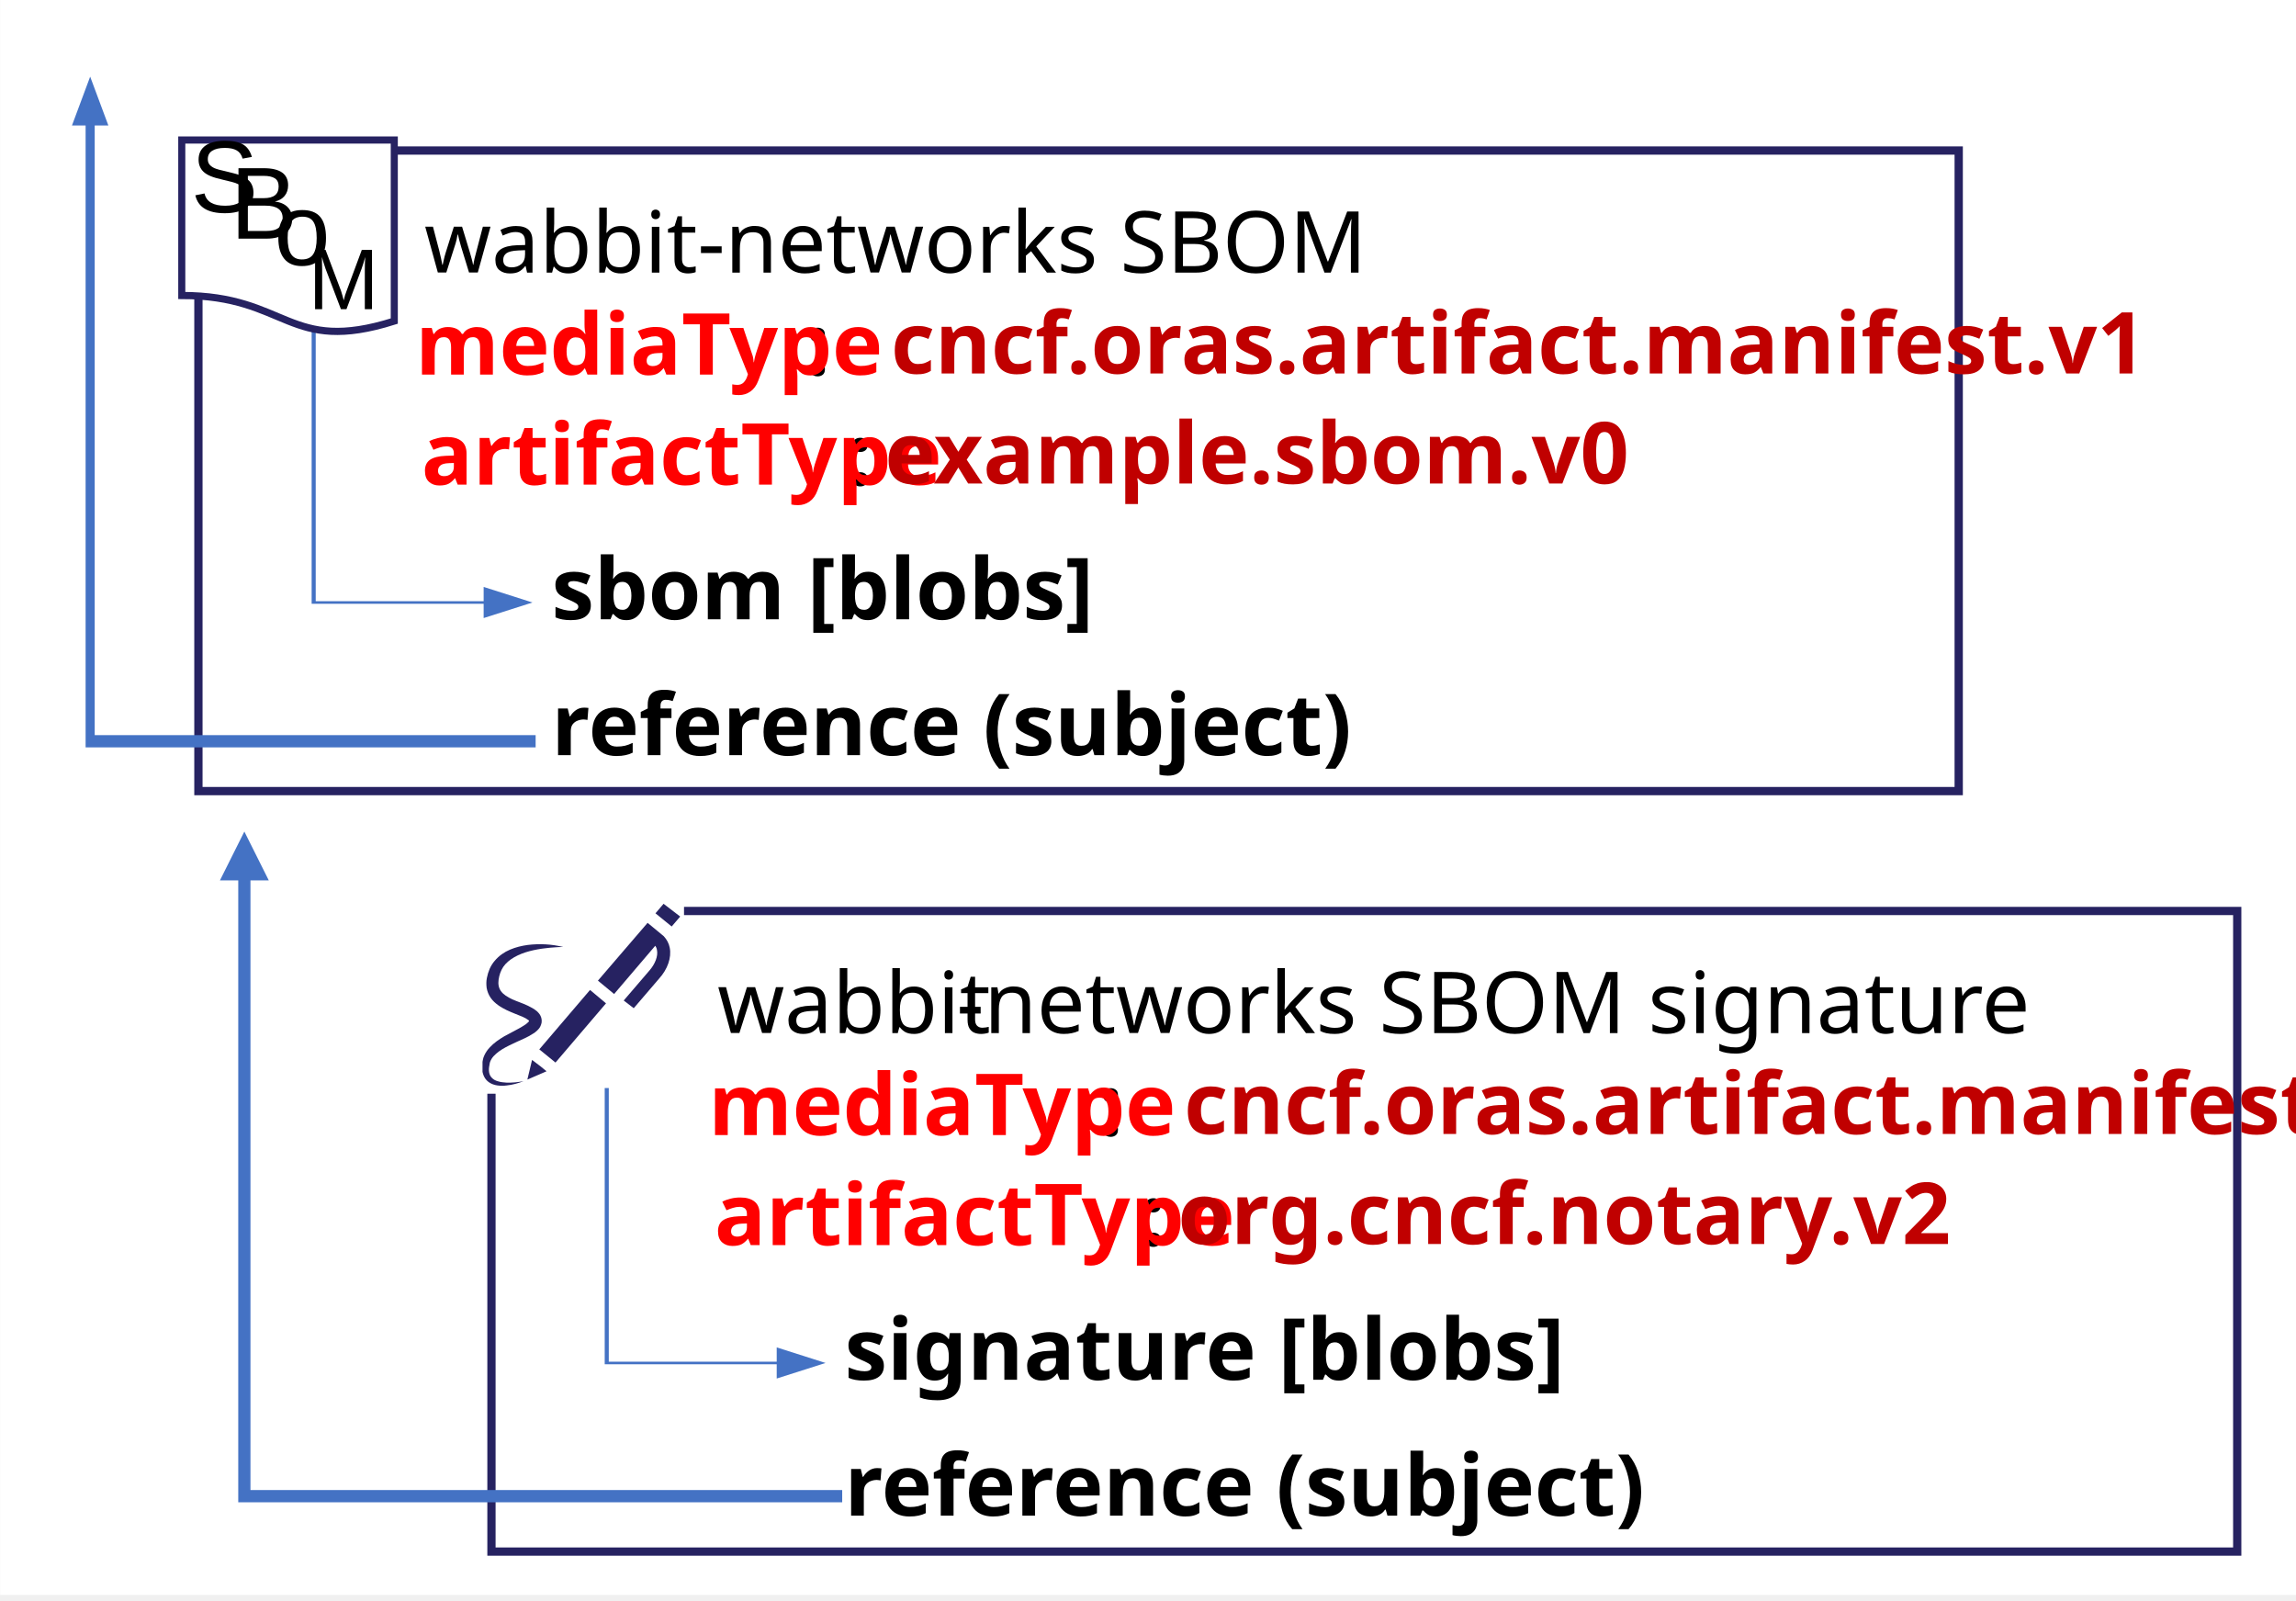
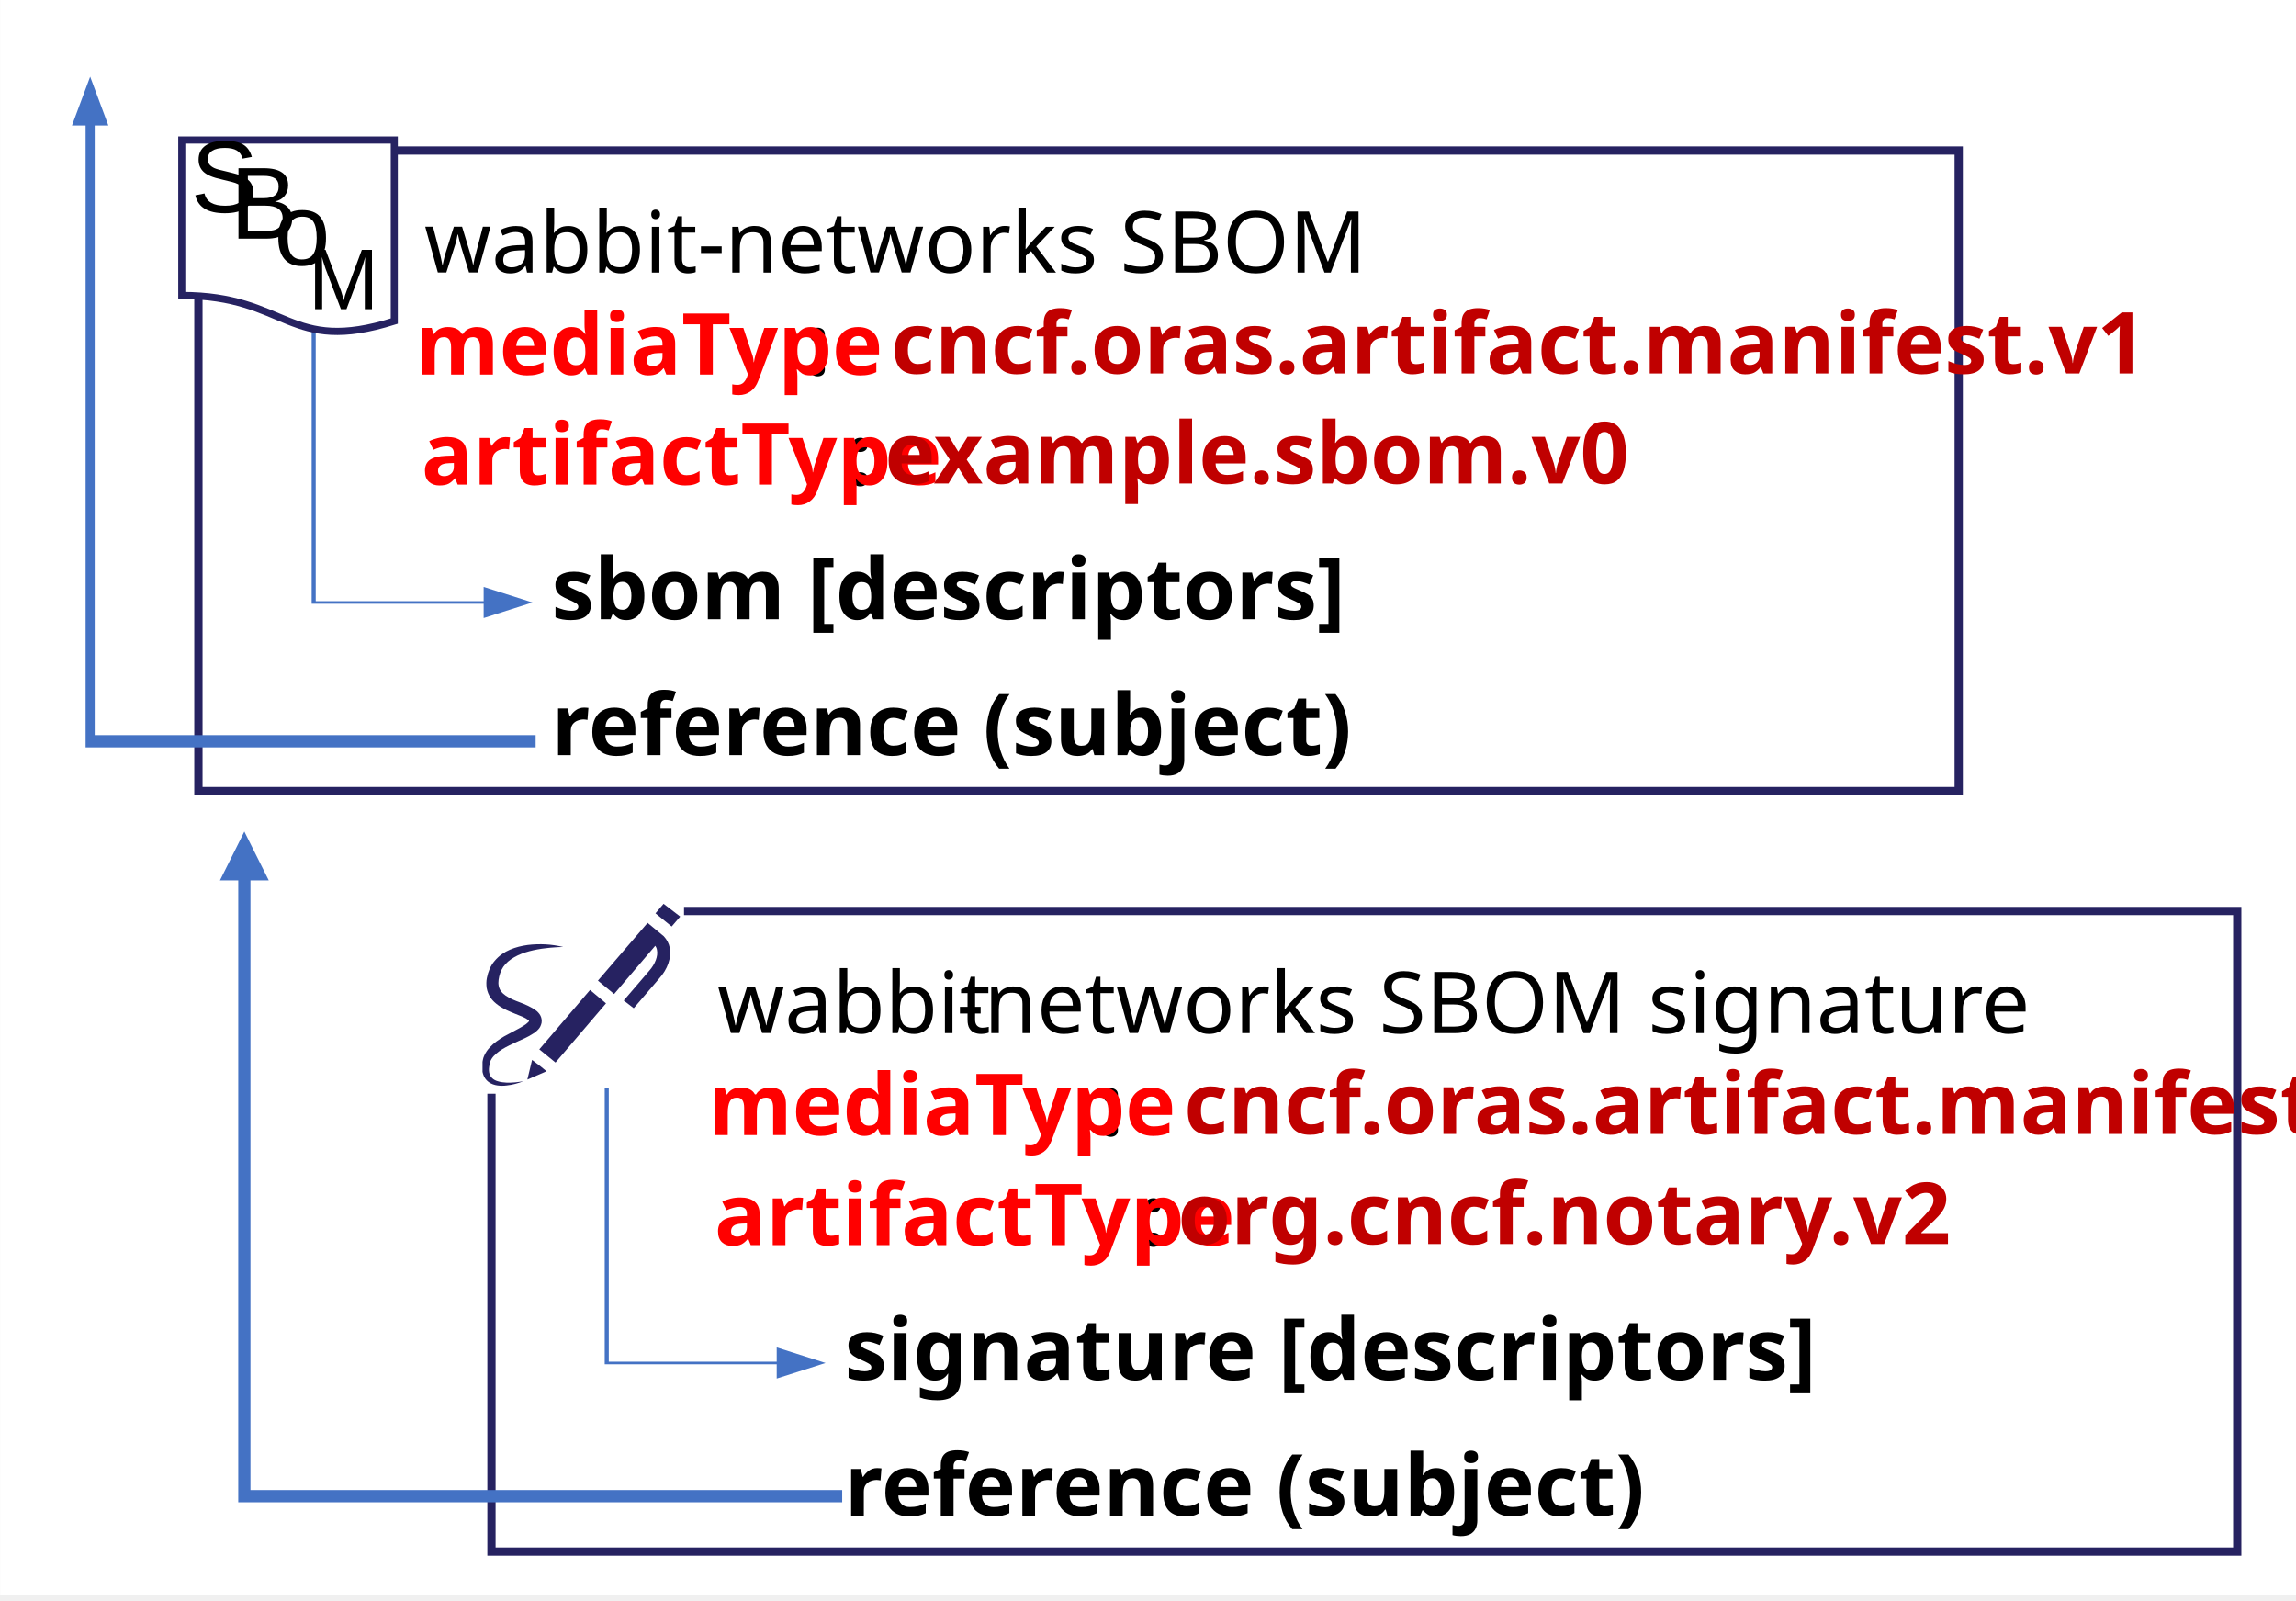
<svg xmlns="http://www.w3.org/2000/svg" width="99.483mm" height="69.321mm" viewBox="0 0 99.483 69.321" version="1.1" id="svg9533">
  <defs id="defs9530">
    <clipPath id="clip0">
      <rect x="504" y="20" width="376" height="262" id="rect9537" />
    </clipPath>
    <clipPath id="clip1">
      <rect x="518" y="30" width="62" height="42" id="rect9540" />
    </clipPath>
    <clipPath id="clip2">
      <rect x="518" y="30" width="62" height="42" id="rect9543" />
    </clipPath>
    <clipPath id="clip3">
      <rect x="518" y="20" width="62" height="62" id="rect9546" />
    </clipPath>
    <clipPath id="clip4">
      <rect x="575" y="162" width="33" height="33" id="rect9549" />
    </clipPath>
    <clipPath id="clip5">
      <rect x="575" y="162" width="33" height="33" id="rect9552" />
    </clipPath>
    <clipPath id="clip6">
      <rect x="574" y="162" width="35" height="33" id="rect9555" />
    </clipPath>
    <clipPath id="clip7">
      <rect x="574" y="162" width="35" height="33" id="rect9558" />
    </clipPath>
    <clipPath id="clip8">
      <rect x="574" y="162" width="34" height="33" id="rect9561" />
    </clipPath>
    <clipPath id="clip9">
      <rect x="574" y="162" width="34" height="33" id="rect9564" />
    </clipPath>
    <clipPath id="clip10">
      <rect x="574" y="162" width="34" height="33" id="rect9567" />
    </clipPath>
    <clipPath id="clip11">
      <rect x="574" y="162" width="34" height="33" id="rect9570" />
    </clipPath>
    <clipPath id="clip0-0">
      <rect x="591" y="357" width="33" height="33" id="rect33584" />
    </clipPath>
    <clipPath id="clip0-3">
      <rect x="591" y="357" width="33" height="33" id="rect213665" />
    </clipPath>
    <clipPath id="clip0-02">
      <rect x="591" y="357" width="33" height="33" id="rect221664" />
    </clipPath>
    <clipPath id="clip0-3-3">
      <rect x="591" y="357" width="33" height="33" id="rect213665-8" />
    </clipPath>
    <clipPath id="clip4-2">
      <rect x="575" y="162" width="33" height="33" id="rect9549-9" />
    </clipPath>
    <clipPath id="clip5-3">
      <rect x="575" y="162" width="33" height="33" id="rect9552-7" />
    </clipPath>
    <clipPath id="clip6-3">
      <rect x="574" y="162" width="35" height="33" id="rect9555-5" />
    </clipPath>
    <clipPath id="clip7-2">
      <rect x="574" y="162" width="35" height="33" id="rect9558-1" />
    </clipPath>
    <clipPath id="clip8-5">
      <rect x="574" y="162" width="34" height="33" id="rect9561-2" />
    </clipPath>
    <clipPath id="clip9-3">
      <rect x="574" y="162" width="34" height="33" id="rect9564-2" />
    </clipPath>
    <clipPath id="clip10-6">
      <rect x="574" y="162" width="34" height="33" id="rect9567-6" />
    </clipPath>
    <clipPath id="clip11-9">
      <rect x="574" y="162" width="34" height="33" id="rect9570-1" />
    </clipPath>
  </defs>
  <g id="layer1" transform="translate(0.3046117,-0.06652)">
    <g clip-path="url(#clip0)" transform="matrix(0.2645833,0,0,0.2645833,-133.6546,-5.225147)" id="g9681">
      <rect x="504.017" y="19.155" width="375.999" height="262" fill="#ffffff" id="rect9575" />
      <g id="g223821" transform="translate(-188.625,70.6204)">
        <path d="M 773.107,98.543 H 1058.999 V 203.434 H 773.107 Z" stroke="#262261" stroke-width="1.35" stroke-miterlimit="8" fill="#ffffff" fill-rule="evenodd" id="path9619-7" />
        <g clip-path="url(#clip4-2)" id="g9647" transform="translate(196.6422,-65.46528)">
          <g clip-path="url(#clip5-3)" id="g9645">
            <g clip-path="url(#clip6-3)" id="g9643">
              <g clip-path="url(#clip7-2)" id="g9641">
                <path d="m 183.097,267.726 h 34.064 v 31.935 h -34.064 z" fill="#ffffff" transform="matrix(1.00067,0,0,1,391.237,-105.726)" id="path9621" />
                <g clip-path="url(#clip8-5)" id="g9639">
                  <g clip-path="url(#clip9-3)" id="g9637">
                    <g clip-path="url(#clip10-6)" id="g9635">
                      <g clip-path="url(#clip11-9)" id="g9633">
                        <path d="m 19.754,16.335 -2.49,-2.191 -7.902,9.728 2.523,2.158 z" fill="#262261" transform="matrix(1.05141,0,0,1,574.456,162.796)" id="path9623" />
                        <path d="M 9.562,26.66 8.234,25.598 7.503,28.818 10.491,27.457 Z" fill="#262261" transform="matrix(1.05141,0,0,1,574.456,162.796)" id="path9625" />
                        <path d="M 27.457,1.594 29.98,3.752 31.308,2.125 28.718,0.033 Z" fill="#262261" transform="matrix(1.05141,0,0,1,574.456,162.796)" id="path9627" />
                        <path d="m 22.51,15.87 1.561,1.262 3.951,-4.847 C 29.349,10.757 29.98,8.831 29.681,7.238 29.549,6.507 29.216,5.877 28.752,5.345 l -2.523,-2.191 -7.736,9.462 2.523,2.191 6.408,-7.902 c 0.133,0.199 0.232,0.432 0.266,0.697 0.199,0.996 -0.299,2.324 -1.195,3.386 z" fill="#262261" transform="matrix(1.05141,0,0,1,574.456,162.796)" id="path9629" />
                        <path d="m 1.693,25.93 c 0.066,-0.166 0.133,-0.332 0.232,-0.498 0.199,-0.332 0.432,-0.598 0.73,-0.863 0.564,-0.531 1.295,-0.963 2.058,-1.361 0.764,-0.398 1.56,-0.763 2.39,-1.162 0.398,-0.199 0.83,-0.432 1.262,-0.731 0.232,-0.133 0.432,-0.299 0.664,-0.531 0.232,-0.232 0.465,-0.498 0.598,-0.93 0.166,-0.398 0.133,-0.93 0,-1.295 C 9.495,18.161 9.23,17.862 8.997,17.629 8.499,17.198 8.034,16.965 7.603,16.733 6.74,16.301 5.91,16.036 5.146,15.671 4.416,15.305 3.785,14.907 3.42,14.376 3.054,13.878 2.922,13.214 3.021,12.483 3.121,11.72 3.353,10.989 3.752,10.358 4.582,9.097 6.142,8.267 7.802,7.802 8.632,7.57 9.495,7.404 10.392,7.304 10.823,7.238 11.288,7.204 11.72,7.171 12.151,7.138 12.616,7.105 13.081,7.105 11.288,6.64 9.429,6.54 7.57,6.773 6.64,6.906 5.71,7.138 4.814,7.537 3.918,7.935 3.088,8.533 2.424,9.363 2.092,9.761 1.826,10.226 1.627,10.691 c -0.199,0.498 -0.332,0.963 -0.432,1.494 -0.1,0.531 -0.1,1.062 -0.033,1.627 0.1,0.564 0.299,1.129 0.631,1.627 0.332,0.498 0.73,0.863 1.162,1.195 0.432,0.332 0.863,0.564 1.295,0.797 0.863,0.431 1.726,0.763 2.49,1.095 0.365,0.166 0.697,0.365 0.896,0.531 0.1,0.066 0.133,0.133 0.133,0.166 0,0.033 0,0 0,0 0,0 -0.033,0.1 -0.133,0.199 -0.1,0.1 -0.232,0.199 -0.365,0.332 -0.299,0.232 -0.664,0.431 -1.029,0.664 -0.764,0.432 -1.56,0.863 -2.357,1.328 -0.797,0.498 -1.594,1.062 -2.258,1.826 -0.332,0.365 -0.631,0.83 -0.83,1.295 -0.1,0.232 -0.199,0.498 -0.232,0.764 -0.066,0.266 -0.066,0.498 -0.1,0.73 -0.033,0.498 -0.033,0.996 0.133,1.527 0.133,0.498 0.432,0.996 0.863,1.328 0.432,0.332 0.93,0.498 1.394,0.564 0.498,0.066 0.963,0.066 1.428,0 C 5.212,29.681 6.076,29.416 6.906,29.084 6.009,29.25 5.113,29.349 4.25,29.316 3.818,29.283 3.386,29.25 2.988,29.117 2.59,29.017 2.224,28.818 1.992,28.552 1.494,28.054 1.428,27.258 1.594,26.461 c 0,-0.133 0.066,-0.365 0.1,-0.531 z" fill="#262261" transform="matrix(1.05141,0,0,1,574.456,162.796)" id="path9631" />
                      </g>
                    </g>
                  </g>
                </g>
              </g>
            </g>
          </g>
        </g>
        <text font-family="Calibri, Calibri_MSFontService, sans-serif" font-weight="400" font-size="14px" id="text9657-4" x="810.1" y="118.535">wabbit<tspan font-size="14px" x="849.267" y="118.535" id="tspan9649">-networks SBOM signature</tspan>
        </text>
        <path d="m 821.154,172.762 h -29.5 v -45.232 h 0.666 v 45.02 l -0.333,-0.213 h 29.167 z m -1.333,-2.761 8,2.549 -8,2.549 z" fill="#4472c4" id="path9659-2" style="stroke-width:0.798" />
        <text xml:space="preserve" style="font-style:normal;font-weight:normal;font-size:40px;line-height:1.25;font-family:sans-serif;fill:#000000;fill-opacity:1;stroke:none" x="916.951" y="209.636" id="text13215-5">
          <tspan id="tspan13213-0" x="916.951" y="209.636"> </tspan>
        </text>
        <text font-family="Calibri, Calibri_MSFontService, sans-serif" font-weight="400" font-size="14px" id="text75456-7-31" x="791.782" y="175.299">
-           <tspan font-size="14px" x="830.949" y="175.299" id="tspan75448-7-1" style="font-weight:bold">signature [blobs]</tspan>
+           <tspan font-size="14px" x="830.949" y="175.299" id="tspan75448-7-1" style="font-weight:bold">signature [descriptors]</tspan>
        </text>
        <text font-family="Calibri, Calibri_MSFontService, sans-serif" font-weight="400" font-size="14px" id="text75456-7-6-41" x="791.75" y="197.547">
          <tspan font-size="14px" x="830.916" y="197.547" id="tspan75448-7-2-9" style="font-weight:bold">reference (subject)</tspan>
        </text>
        <g id="g202427-7" transform="translate(190.5331,-58.84173)">
          <text fill="#ff0000" font-family="Calibri, Calibri_MSFontService, sans-serif" font-weight="700" font-size="14px" id="text9617-2-6-4" x="624.639" y="212.201">
            <tspan fill="#000000" font-size="14px" x="688.972" y="212.201" id="tspan9613-6-8-3">:</tspan>
          </text>
          <text fill="#ff0000" font-family="Calibri, Calibri_MSFontService, sans-serif" font-weight="700" font-size="14px" id="text9617-2-8-2" x="619.083" y="212.093">artifactType<tspan fill="#000000" font-size="14px" x="683.416" y="212.093" id="tspan9613-6-2-2" />
          </text>
          <text fill="#ff0000" font-family="Calibri, Calibri_MSFontService, sans-serif" font-weight="700" font-size="14px" id="text9617-2-8-9-0" x="623.649" y="211.915">
            <tspan fill="#c00000" font-size="14px" x="694.982" y="211.915" id="tspan9615-5-0-7-8">org.cncf.notary.v2</tspan>
          </text>
        </g>
        <g id="g202427-6-8" transform="translate(189.547,-76.86281)">
          <text fill="#ff0000" font-family="Calibri, Calibri_MSFontService, sans-serif" font-weight="700" font-size="14px" id="text9617-2-6-3-9" x="618.639" y="212.201">
            <tspan fill="#000000" font-size="14px" x="682.972" y="212.201" id="tspan9613-6-8-2-9">:</tspan>
          </text>
          <text fill="#ff0000" font-family="Calibri, Calibri_MSFontService, sans-serif" font-weight="700" font-size="14px" id="text9617-2-8-5-09" x="619.083" y="212.093">mediaType</text>
          <text fill="#ff0000" font-family="Calibri, Calibri_MSFontService, sans-serif" font-weight="700" font-size="14px" id="text9617-2-8-9-9-1" x="625.649" y="211.915">
            <tspan fill="#c00000" font-size="14px" x="696.982" y="211.915" id="tspan9615-5-0-7-0-1">cncf.oras.artifact.manifest.v1</tspan>
          </text>
        </g>
      </g>
      <path d="m 581.366,37.148 13.089,9.444 c 0.183,8.45 0.355,16.899 0.539,25.349 l -57.454,7.207 -11.492,-7.953 c -0.183,-8.615 0.172,-18.224 0,-26.84 z" fill="#ffffff" fill-rule="evenodd" id="path9587" />
      <path d="m 641.921,265.98 h -98.904 v -103.158 h 2 v 102.158 l -1,-1 h 97.904 z m -101.904,-101.825 4,-8 4,8 z" fill="#4472c4" id="path9679" />
      <g id="g222114" transform="translate(-118.0458,-18.65131)">
        <path d="M 654.538,63.299 H 942.809 V 168.185 H 654.538 Z" stroke="#262261" stroke-width="1.356" stroke-miterlimit="8" fill="#ffffff" fill-rule="evenodd" id="path9619-6" />
        <text font-family="Calibri, Calibri_MSFontService, sans-serif" font-weight="400" font-size="14px" id="text9657-7" x="691.528" y="83.288">wabbit-networks SBOM</text>
        <path d="M 702.582,137.515 H 673.082 V 92.283 h 0.666 v 45.02 l -0.333,-0.213 h 29.167 z m -1.333,-2.761 8,2.549 -8,2.549 z" fill="#4472c4" id="path9659-9" style="stroke-width:0.798" />
        <text font-family="Calibri, Calibri_MSFontService, sans-serif" font-weight="400" font-size="14px" id="text75456-7-3" x="673.21" y="140.053">
-           <tspan font-size="14px" x="712.377" y="140.053" id="tspan75448-7-6" style="font-weight:bold">sbom [blobs]</tspan>
+           <tspan font-size="14px" x="712.377" y="140.053" id="tspan75448-7-6" style="font-weight:bold">sbom [descriptors]</tspan>
        </text>
        <text font-family="Calibri, Calibri_MSFontService, sans-serif" font-weight="400" font-size="14px" id="text75456-7-6-4" x="673.178" y="162.3">
          <tspan font-size="14px" x="712.344" y="162.3" id="tspan75448-7-2-8" style="font-weight:bold">reference (subject)</tspan>
        </text>
        <g id="g202427-9" transform="translate(71.96104,-94.08863)">
          <text fill="#ff0000" font-family="Calibri, Calibri_MSFontService, sans-serif" font-weight="700" font-size="14px" id="text9617-2-6-9" x="624.639" y="212.201">
            <tspan fill="#000000" font-size="14px" x="688.972" y="212.201" id="tspan9613-6-8-8">:</tspan>
          </text>
          <text fill="#ff0000" font-family="Calibri, Calibri_MSFontService, sans-serif" font-weight="700" font-size="14px" id="text9617-2-8-3" x="619.083" y="212.093">artifactType<tspan fill="#000000" font-size="14px" x="683.416" y="212.093" id="tspan9613-6-2-5" />
          </text>
          <text fill="#ff0000" font-family="Calibri, Calibri_MSFontService, sans-serif" font-weight="700" font-size="14px" id="text9617-2-8-9-6" x="623.649" y="211.915">
            <tspan fill="#c00000" font-size="14px" x="694.982" y="211.915" id="tspan9615-5-0-7-5">example.sbom.v0</tspan>
          </text>
        </g>
        <g id="g202427-6-1" transform="translate(70.97495,-112.1097)">
          <text fill="#ff0000" font-family="Calibri, Calibri_MSFontService, sans-serif" font-weight="700" font-size="14px" id="text9617-2-6-3-1" x="618.639" y="212.201">
            <tspan fill="#000000" font-size="14px" x="682.972" y="212.201" id="tspan9613-6-8-2-2">:</tspan>
          </text>
          <text fill="#ff0000" font-family="Calibri, Calibri_MSFontService, sans-serif" font-weight="700" font-size="14px" id="text9617-2-8-5-0" x="619.083" y="212.093">mediaType</text>
          <text fill="#ff0000" font-family="Calibri, Calibri_MSFontService, sans-serif" font-weight="700" font-size="14px" id="text9617-2-8-9-9-3" x="625.649" y="211.915">
            <tspan fill="#c00000" font-size="14px" x="696.982" y="211.915" id="tspan9615-5-0-7-0-3">cncf.oras.artifact.manifest.v1</tspan>
          </text>
        </g>
        <g clip-path="url(#clip0-3-3)" transform="matrix(1.421753,0,0,1.443047,-195.3721,-461.9716)" id="g213680-5">
          <path d="M 0,0 H 24.444 V 17.643 C 12.222,17.643 12.222,24.365 0,20.546 Z" stroke="#262261" stroke-width="0.815" stroke-miterlimit="8" fill="#ffffff" fill-rule="evenodd" transform="matrix(-1.00134,0,0,1,620.351,362.806)" id="path213670-4" />
          <text font-family="Calibri, Calibri_MSFontService, Arial" font-weight="400" font-size="19px" transform="matrix(0.611933,0,0,0.611111,596.912,371)" id="text213678-8">S<tspan font-size="19px" x="7.415" y="4.909" id="tspan213672-7">B</tspan>
            <tspan font-size="19px" x="15.682" y="9.818" id="tspan213674-8">o</tspan>
            <tspan font-size="16px" x="22.086" y="18" id="tspan213676-8">M</tspan>
          </text>
        </g>
      </g>
      <path d="M 591.717,142.372 H 518.02 V 39.214 h 1.49 V 141.372 l -0.745,-1 h 72.952 z m -75.932,-101.825 2.981,-8 2.981,8 z" fill="#4472c4" id="path9679-6" style="stroke-width:0.863" />
    </g>
    <g clip-path="url(#clip0-0)" transform="matrix(0.2645833,0,0,0.2645833,-47.6135,61.73911)" id="g33599">
      <path d="M 0,0 H 24.444 V 17.643 C 12.222,17.643 12.222,24.365 0,20.546 Z" stroke="#262261" stroke-width="0.815" stroke-miterlimit="8" fill="#ffffff" fill-rule="evenodd" transform="matrix(-1.00134,0,0,1,620.351,362.806)" id="path33589" />
      <text font-family="Calibri, Calibri_MSFontService, Arial" font-weight="400" font-size="19px" transform="matrix(0.611933,0,0,0.611111,596.912,371)" id="text33597">S<tspan font-size="19px" x="7.415" y="4.909" id="tspan33591">B</tspan>
        <tspan font-size="19px" x="15.682" y="9.818" id="tspan33593">o</tspan>
        <tspan font-size="16px" x="22.086" y="18" id="tspan33595">M</tspan>
      </text>
    </g>
  </g>
</svg>
